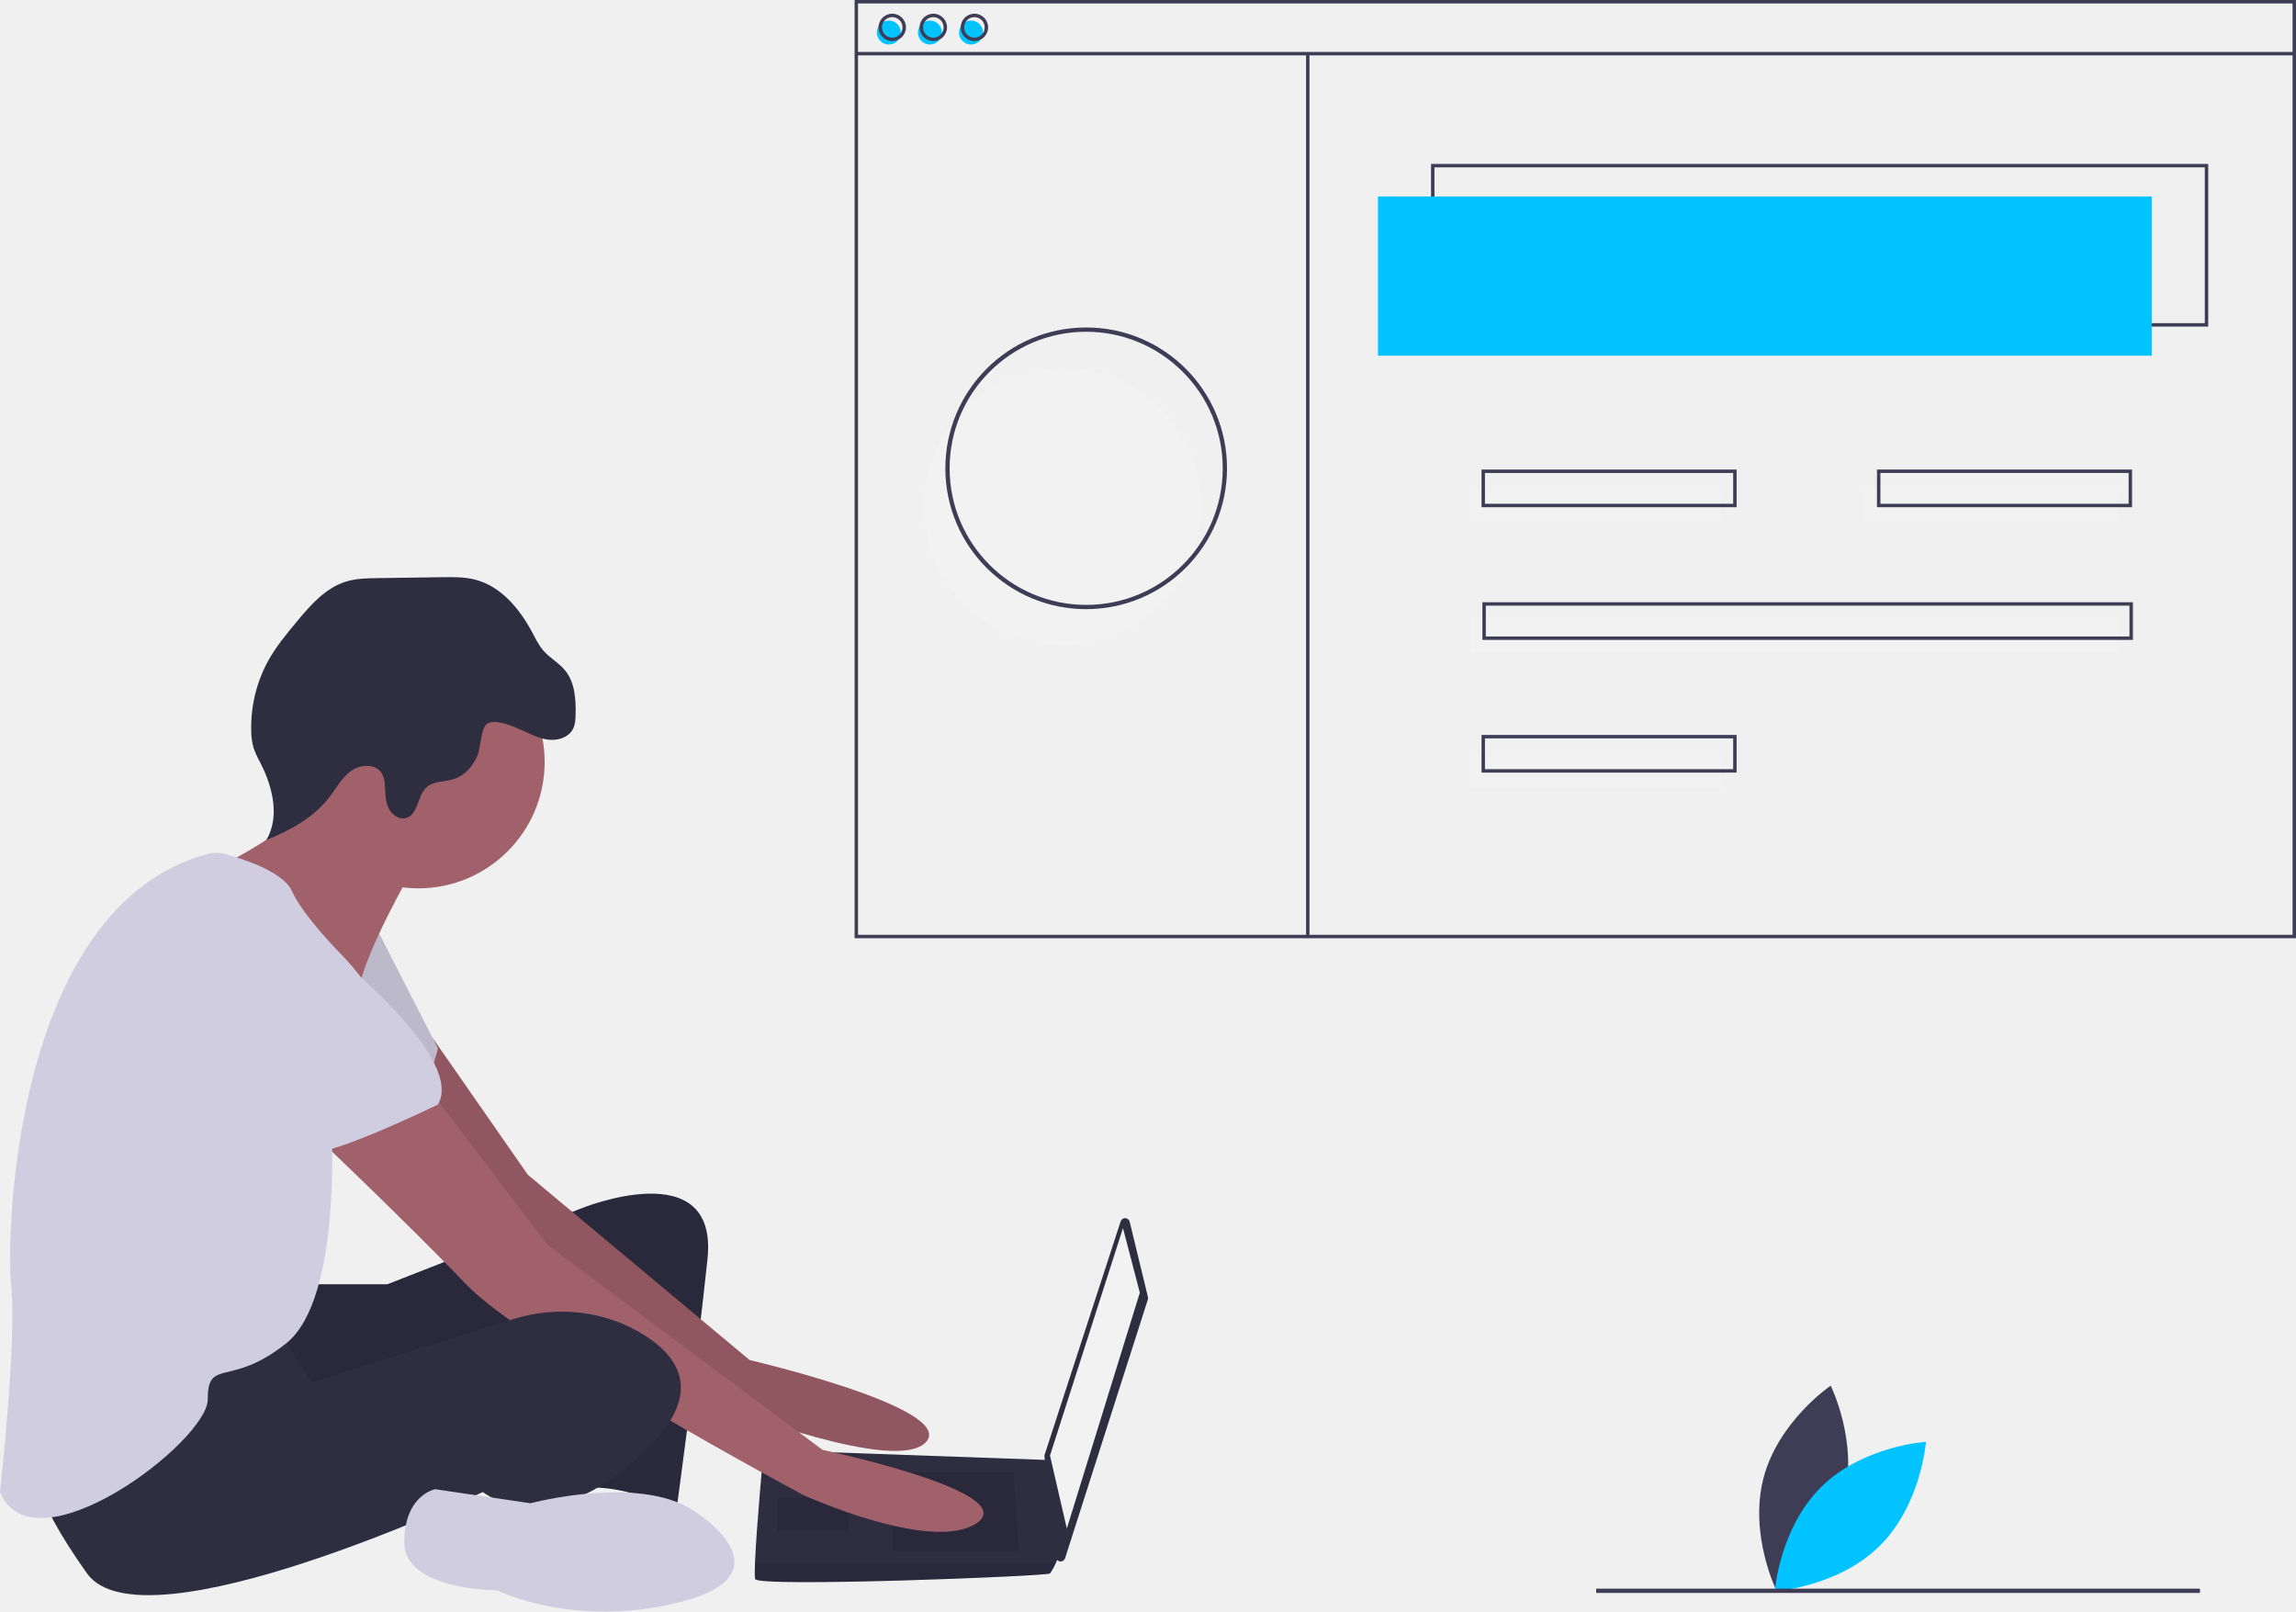
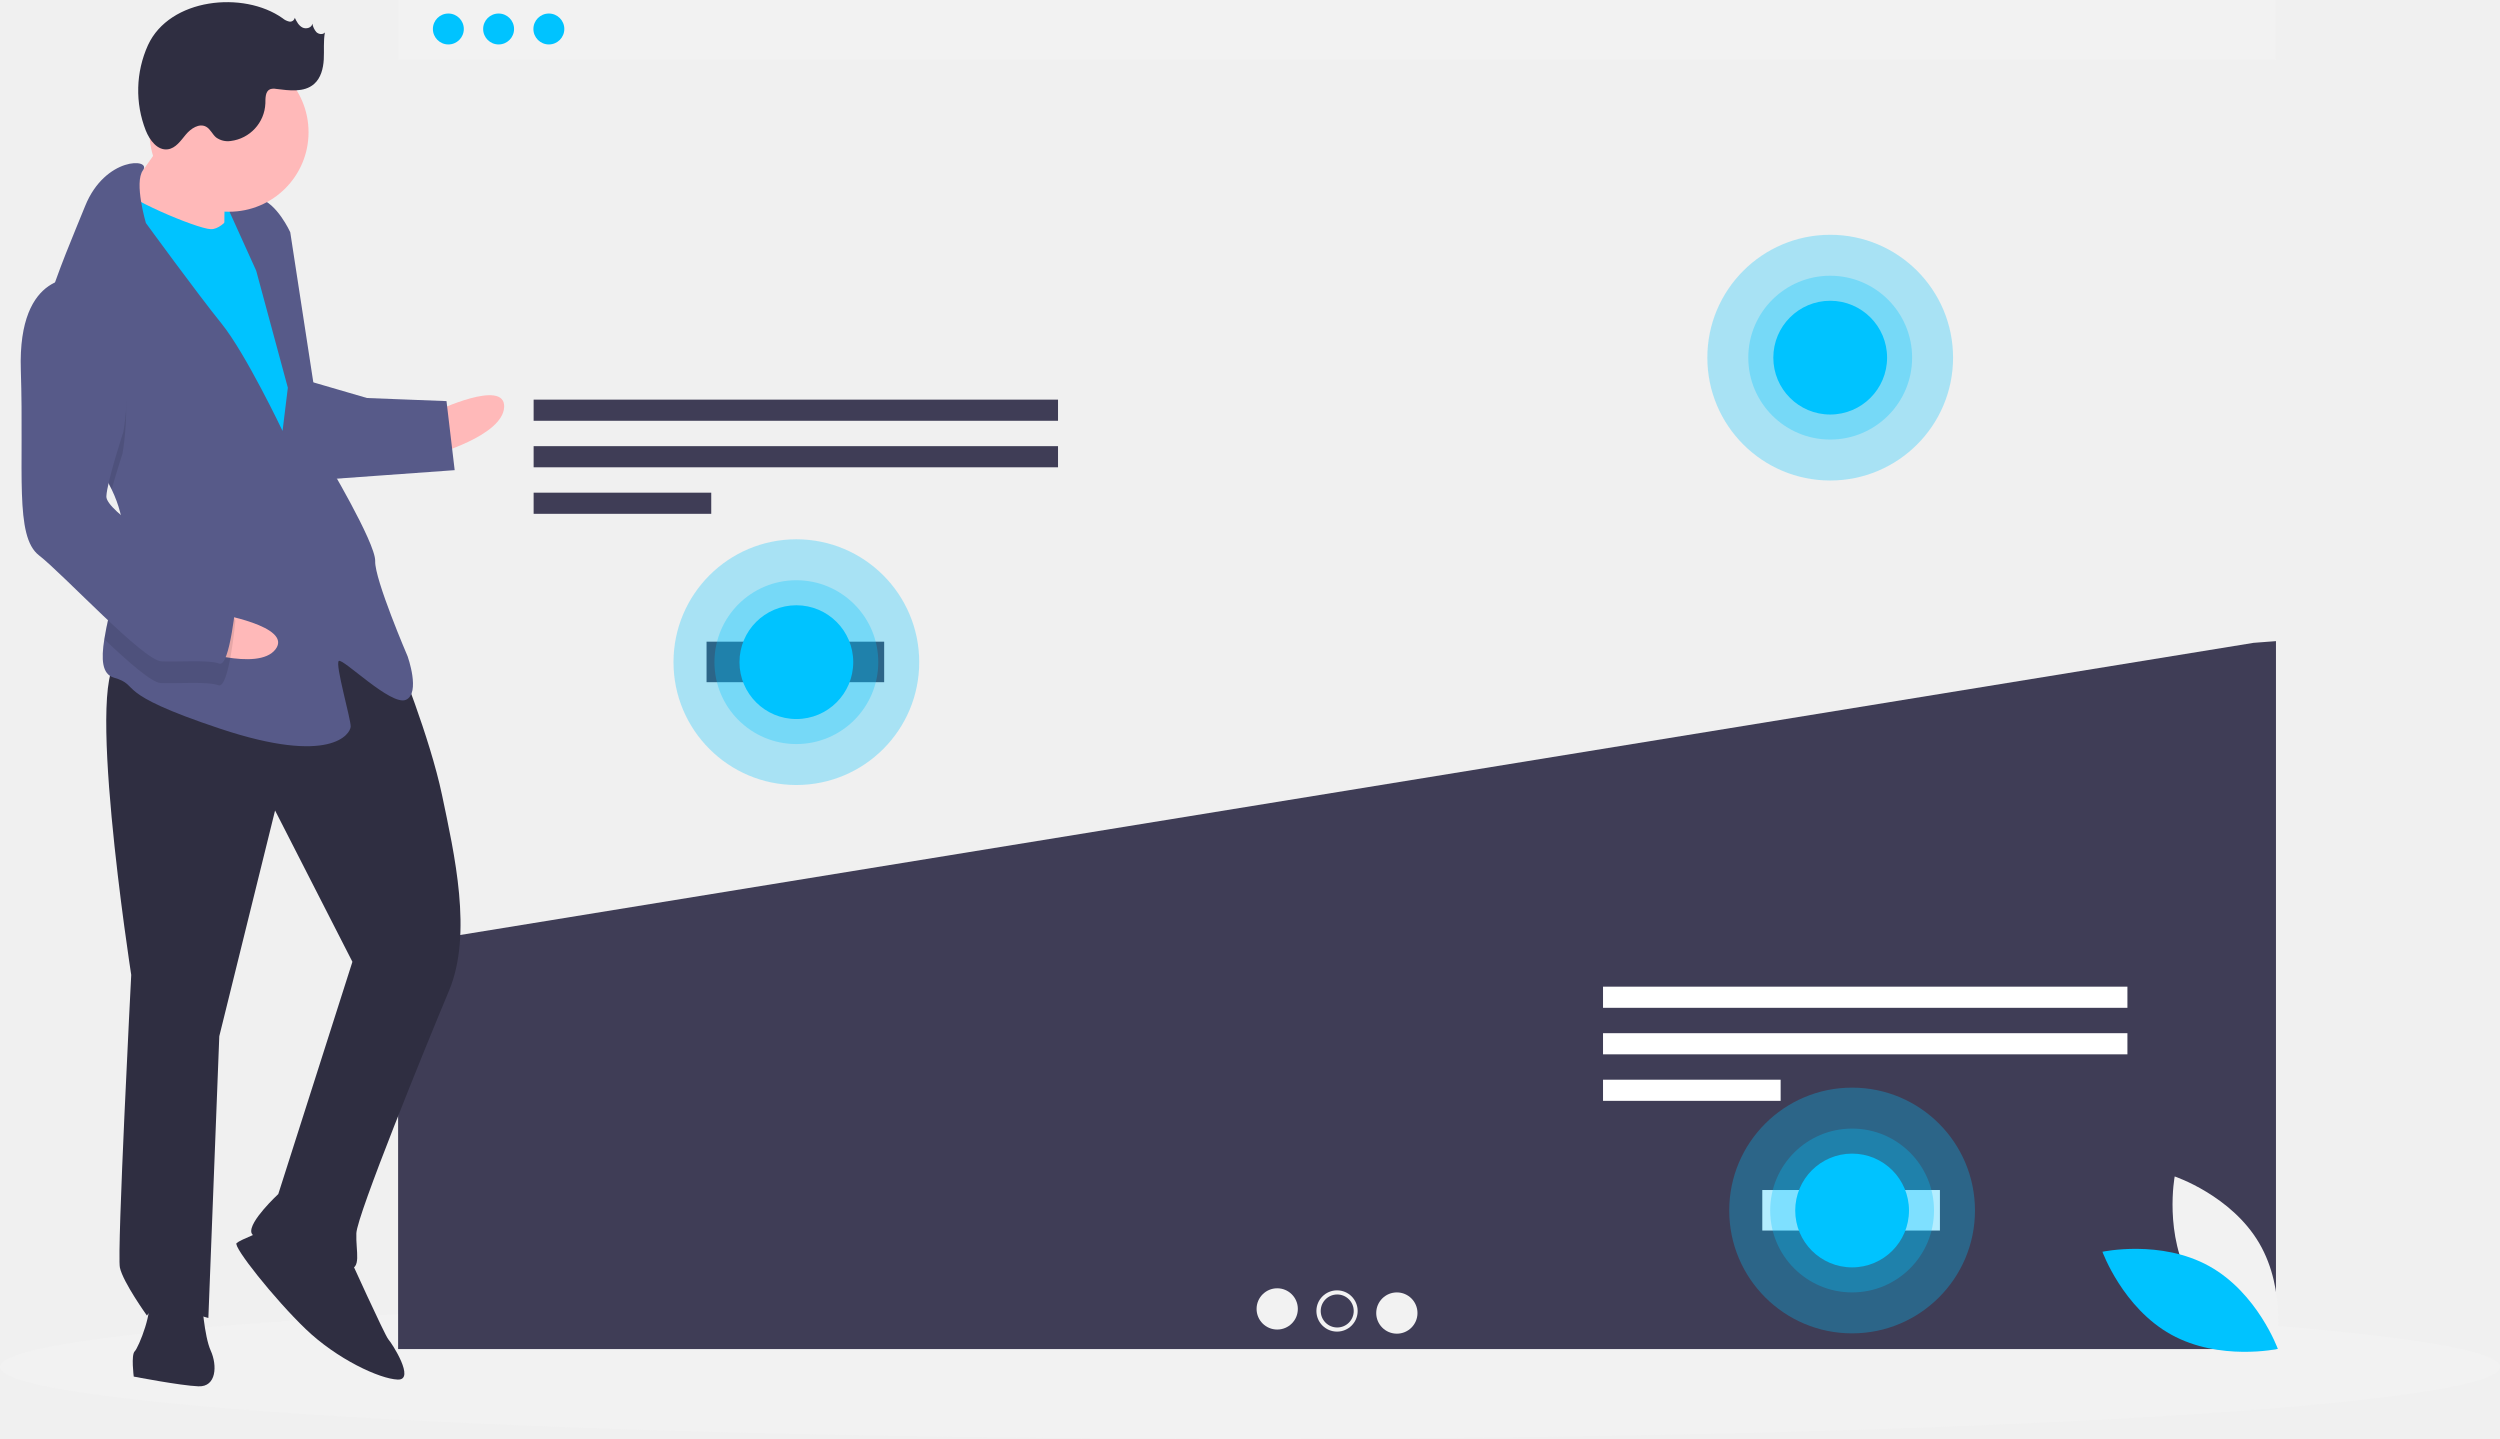
- <svg xmlns="http://www.w3.org/2000/svg" id="ade8c9af-7e2e-4eda-b5c8-b06129257226" data-name="Layer 1" width="1076.064" height="755.228" viewBox="0 0 1076.064 755.228">
-   <path d="M926.114,774.809c-6.985,26.598-31.459,43.22-31.459,43.22s-13.15-26.502-6.166-53.1,31.459-43.22,31.459-43.22S933.098,748.211,926.114,774.809Z" transform="translate(-61.96814 -72.38605)" fill="#3f3d56" />
-   <path d="M915.52,769.183c-19.563,19.327-21.751,48.831-21.751,48.831s29.528-1.831,49.091-21.159,21.751-48.831,21.751-48.831S935.082,749.855,915.52,769.183Z" transform="translate(-61.96814 -72.38605)" fill="#00c3ff" />
-   <path d="M206.702,674.194h36.841l90.788-35.526s64.472-26.315,59.209,23.684-14.473,117.103-14.473,117.103-28.947-13.158-44.736-9.21-5.263-80.262-5.263-80.262-128.945,61.841-140.787,53.946-14.473-63.157-14.473-63.157Z" transform="translate(-61.96814 -72.38605)" fill="#2f2e41" />
-   <path d="M206.702,674.194h36.841l90.788-35.526s64.472-26.315,59.209,23.684-14.473,117.103-14.473,117.103-28.947-13.158-44.736-9.21-5.263-80.262-5.263-80.262-128.945,61.841-140.787,53.946-14.473-63.157-14.473-63.157Z" transform="translate(-61.96814 -72.38605)" opacity="0.1" />
-   <path d="M264.746,558.82l44.586,64.059L413.277,709.72s96.051,22.368,82.893,38.157S402.751,732.088,402.751,732.088s-119.735-86.84-123.682-93.419S231.702,570.249,231.702,570.249Z" transform="translate(-61.96814 -72.38605)" fill="#a0616a" />
-   <path d="M264.746,558.82l44.586,64.059L413.277,709.72s96.051,22.368,82.893,38.157S402.751,732.088,402.751,732.088s-119.735-86.84-123.682-93.419S231.702,570.249,231.702,570.249Z" transform="translate(-61.96814 -72.38605)" opacity="0.1" />
-   <path d="M238.281,507.092l28.947,56.578s-6.579,27.631-17.105,30.263-55.262-34.21-55.262-34.21Z" transform="translate(-61.96814 -72.38605)" fill="#d0cde1" />
-   <path d="M238.281,507.092l28.947,56.578s-6.579,27.631-17.105,30.263-55.262-34.21-55.262-34.21Z" transform="translate(-61.96814 -72.38605)" opacity="0.1" />
-   <path d="M591.419,644.9,599.97,680.172a2.203,2.203,0,0,1-.043,1.19L561.14,802.574a2.203,2.203,0,0,1-4.287-.423l-5.366-47.219a2.203,2.203,0,0,1,.094-.931L587.184,644.737A2.203,2.203,0,0,1,591.419,644.9Z" transform="translate(-61.96814 -72.38605)" fill="#2f2e41" />
-   <polygon points="526.306 575.493 534.2 605.756 499.99 716.28 492.096 682.07 526.306 575.493" fill="#f2f2f2" />
-   <path d="M415.909,812.35c1.316,3.947,136.839-1.316,138.155-2.632a28.561,28.561,0,0,0,2.895-5.263c1.237-2.632,2.368-5.263,2.368-5.263L554.064,756.588l-134.208-4.763s-3.355,36.105-4.039,52.631C415.646,808.626,415.646,811.56,415.909,812.35Z" transform="translate(-61.96814 -72.38605)" fill="#2f2e41" />
-   <polygon points="474.991 689.965 477.622 726.806 418.413 726.806 418.413 689.965 474.991 689.965" opacity="0.1" />
-   <polygon points="398.677 701.806 399.03 701.736 397.361 717.596 364.467 717.596 364.467 701.806 398.677 701.806" opacity="0.1" />
-   <path d="M415.909,812.35c1.316,3.947,136.839-1.316,138.155-2.632a28.561,28.561,0,0,0,2.895-5.263H415.817C415.646,808.626,415.646,811.56,415.909,812.35Z" transform="translate(-61.96814 -72.38605)" opacity="0.1" />
-   <circle cx="196.049" cy="357.076" r="59.209" fill="#a0616a" />
-   <path d="M254.07,482.093s-19.736,34.21-23.684,52.631-59.209-36.841-59.209-36.841l-7.237-19.079s51.973-24.342,48.025-44.078S254.07,482.093,254.07,482.093Z" transform="translate(-61.96814 -72.38605)" fill="#a0616a" />
-   <path d="M264.596,584.722l53.946,71.051,128.945,96.051s93.419,19.736,72.367,34.21-81.577-13.158-81.577-13.158S308.016,703.141,280.385,674.194s-78.946-77.63-78.946-77.63Z" transform="translate(-61.96814 -72.38605)" fill="#a0616a" />
-   <path d="M192.229,695.247,208.018,720.246l94.231-29.646c20.676-6.505,43.348-4.111,61.687,7.442,16.447,10.362,26.973,26.809,3.289,51.15-47.368,48.683-78.946,22.368-78.946,22.368S129.072,846.559,102.757,809.718s-27.631-55.262-27.631-55.262S176.44,691.299,192.229,695.247Z" transform="translate(-61.96814 -72.38605)" fill="#2f2e41" />
-   <path d="M389.593,782.087s42.104,27.631-7.895,40.789-86.84-5.263-86.84-5.263-43.42,0-43.42-22.368,14.473-25,14.473-25l44.736,6.579S364.594,762.351,389.593,782.087Z" transform="translate(-61.96814 -72.38605)" fill="#d0cde1" />
-   <path d="M306.589,414.568c4.03,1.797,8.026,3.923,12.408,4.444s9.371-1.008,11.444-4.903c1.12-2.104,1.248-4.578,1.3-6.961.158-7.225-.364-15.036-4.943-20.627-2.914-3.559-7.167-5.802-10.184-9.274-2.161-2.488-3.599-5.503-5.148-8.411-5.866-11.017-14.551-21.606-26.622-24.782-5.04-1.326-10.328-1.262-15.539-1.188l-30.397.429c-4.919.069-9.914.15-14.623,1.574-9.784,2.958-16.908,11.186-23.432,19.054-4.881,5.887-9.775,11.834-13.439,18.547a65.079,65.079,0,0,0-7.714,31.887,29.833,29.833,0,0,0,1.093,8.437,46.822,46.822,0,0,0,3.316,7.284c5.7,11.197,9.085,25.182,2.665,35.983,11.152-4.555,22.186-10.528,29.542-20.068,3.291-4.267,5.872-9.263,10.258-12.395s11.532-3.403,14.346,1.193a12.857,12.857,0,0,1,1.451,6.022c.206,3.45.2,7.033,1.663,10.164s4.947,5.658,8.273,4.721c5.729-1.614,5.18-10.406,9.593-14.4,3.351-3.033,8.521-2.453,12.826-3.83,5.016-1.604,8.779-5.95,10.924-10.759,1.63-3.656,1.606-13.223,4.691-15.203C294.208,409.022,303.004,412.969,306.589,414.568Z" transform="translate(-61.96814 -72.38605)" fill="#2f2e41" />
-   <path d="M159.24,472.562a15.616,15.616,0,0,1,8.128.021c8.446,2.268,27.38,8.27,31.44,17.405,5.263,11.842,23.684,30.263,23.684,30.263s25,25,19.736,42.104-25,36.841-25,36.841,5.263,81.577-21.052,102.63-36.841,6.579-36.841,26.315S77.757,809.718,61.968,771.561c0,0,7.895-71.051,5.263-96.051C64.638,650.871,68.434,497.145,159.24,472.562Z" transform="translate(-61.96814 -72.38605)" fill="#d0cde1" />
-   <path d="M201.439,505.777s80.262,59.209,65.788,84.209c0,0-48.683,23.684-59.209,22.368s-51.315-47.368-61.841-51.315S130.388,486.04,201.439,505.777Z" transform="translate(-61.96814 -72.38605)" fill="#d0cde1" />
-   <circle cx="498.064" cy="237.458" r="65" fill="#f2f2f2" />
-   <path d="M1096.898,225.427H732.649V149.207H1096.898ZM734.254,223.822h361.039v-73.01H734.254Z" transform="translate(-61.96814 -72.38605)" fill="#3f3d56" />
-   <rect x="645.809" y="92.065" width="362.644" height="74.615" fill="#00c3ff" />
-   <circle cx="416.565" cy="15.244" r="5.616" fill="#00c3ff" />
-   <circle cx="435.82" cy="15.244" r="5.616" fill="#00c3ff" />
-   <circle cx="455.076" cy="15.244" r="5.616" fill="#00c3ff" />
-   <path d="M1138.032,512.052H462.487V72.386h675.545Zm-673.94-1.605h672.336V73.991H464.092Z" transform="translate(-61.96814 -72.38605)" fill="#3f3d56" />
-   <rect x="401.321" y="24.338" width="673.94" height="1.605" fill="#3f3d56" />
-   <path d="M480.138,91.641a6.418,6.418,0,1,1,6.418-6.418A6.426,6.426,0,0,1,480.138,91.641Zm0-11.232a4.814,4.814,0,1,0,4.814,4.814A4.819,4.819,0,0,0,480.138,80.409Z" transform="translate(-61.96814 -72.38605)" fill="#3f3d56" />
-   <path d="M499.393,91.641a6.418,6.418,0,1,1,6.418-6.418A6.426,6.426,0,0,1,499.393,91.641Zm0-11.232a4.814,4.814,0,1,0,4.814,4.814A4.819,4.819,0,0,0,499.393,80.409Z" transform="translate(-61.96814 -72.38605)" fill="#3f3d56" />
-   <path d="M518.649,91.641A6.418,6.418,0,1,1,525.067,85.223,6.426,6.426,0,0,1,518.649,91.641Zm0-11.232a4.814,4.814,0,1,0,4.814,4.814A4.819,4.819,0,0,0,518.649,80.409Z" transform="translate(-61.96814 -72.38605)" fill="#3f3d56" />
-   <rect x="612.109" y="25.14" width="1.605" height="414.346" fill="#3f3d56" />
-   <rect x="688.733" y="228.859" width="117.94" height="16.046" fill="#f2f2f2" />
-   <rect x="874.067" y="228.859" width="117.94" height="16.046" fill="#f2f2f2" />
-   <path d="M875.861,310.07H756.317V292.42H875.861Zm-117.94-1.605H874.257V294.024H757.922Z" transform="translate(-61.96814 -72.38605)" fill="#3f3d56" />
-   <rect x="688.733" y="353.217" width="117.94" height="16.046" fill="#f2f2f2" />
-   <path d="M875.861,434.428H756.317V416.778H875.861Zm-117.94-1.605H874.257V418.382H757.922Z" transform="translate(-61.96814 -72.38605)" fill="#3f3d56" />
-   <rect x="689.134" y="289.433" width="303.273" height="16.046" fill="#f2f2f2" />
-   <path d="M1061.596,372.249H756.718V354.599h304.878ZM758.323,370.645h301.669V356.203H758.323Z" transform="translate(-61.96814 -72.38605)" fill="#3f3d56" />
-   <path d="M1061.195,310.07H941.651V292.42H1061.195Zm-117.94-1.605h116.335V294.024H943.255Z" transform="translate(-61.96814 -72.38605)" fill="#3f3d56" />
-   <path d="M571.032,357.844a66,66,0,1,1,66-66A66.075,66.075,0,0,1,571.032,357.844Zm0-130a64,64,0,1,0,64,64A64.073,64.073,0,0,0,571.032,227.844Z" transform="translate(-61.96814 -72.38605)" fill="#3f3d56" />
-   <rect x="748.064" y="744.458" width="283" height="2" fill="#3f3d56" />
+ <svg xmlns="http://www.w3.org/2000/svg" id="f0a8f4ba-cc2b-4400-9e08-d246a0bad060" data-name="Layer 1" width="1098.75" height="632.37" viewBox="0 0 1098.75 632.37">
+   <ellipse cx="549.375" cy="600.774" rx="549.375" ry="31.597" fill="#f2f2f2" />
+   <rect x="174.967" width="825.318" height="26.257" fill="#f2f2f2" />
+   <circle cx="197.053" cy="12.741" r="6.795" fill="#00c3ff" />
+   <circle cx="219.138" cy="12.741" r="6.795" fill="#00c3ff" />
+   <circle cx="241.223" cy="12.741" r="6.795" fill="#00c3ff" />
+   <polygon points="175.552 415.277 174.967 415.779 174.967 592.903 1000.285 592.903 1000.285 281.779 990.449 282.525 175.552 415.277" fill="#3f3d56" />
+   <rect x="234.529" y="175.641" width="230.47" height="9.293" fill="#3f3d56" />
+   <rect x="234.529" y="196.086" width="230.47" height="9.293" fill="#3f3d56" />
+   <rect x="234.529" y="216.531" width="78.063" height="9.293" fill="#3f3d56" />
+   <rect x="704.529" y="433.641" width="230.47" height="9.293" fill="#fff" />
+   <rect x="704.529" y="454.086" width="230.47" height="9.293" fill="#fff" />
+   <rect x="704.529" y="474.531" width="78.063" height="9.293" fill="#fff" />
+   <circle cx="561.335" cy="575.269" r="9.066" fill="#f2f2f2" />
+   <circle cx="587.626" cy="576.176" r="9.066" fill="#f2f2f2" />
+   <circle cx="613.917" cy="577.082" r="9.066" fill="#f2f2f2" />
+   <circle cx="587.709" cy="576.176" r="7.253" fill="#3f3d56" />
+   <rect x="310.529" y="282.014" width="78.063" height="17.81" fill="#3f3d56" />
+   <rect x="774.529" y="523.014" width="78.063" height="17.81" fill="#fff" />
+   <circle cx="350" cy="291.014" r="54" fill="#00c3ff" opacity="0.3" />
+   <circle cx="350" cy="291.014" r="36" fill="#00c3ff" opacity="0.3" />
+   <circle cx="350" cy="291.014" r="25" fill="#00c3ff" />
+   <circle cx="804.375" cy="157.185" r="54" fill="#00c3ff" opacity="0.3" />
+   <circle cx="804.375" cy="157.185" r="36" fill="#00c3ff" opacity="0.3" />
+   <circle cx="804.375" cy="157.185" r="25" fill="#00c3ff" />
+   <circle cx="814" cy="532.014" r="54" fill="#00c3ff" opacity="0.3" />
+   <circle cx="814" cy="532.014" r="36" fill="#00c3ff" opacity="0.3" />
+   <circle cx="814" cy="532.014" r="25" fill="#00c3ff" />
+   <rect x="141.093" y="215.02" width="22.242" height="28.597" transform="translate(244.8029 330.5492) rotate(-177.7793)" fill="#00c3ff" />
+   <path d="M241.915,314.679s30.779-14.706,30.286-2.005-31.025,21.056-31.025,21.056Z" transform="translate(-50.625 -133.8148)" fill="#ffb9b9" />
+   <path d="M225.028,422.139S239.549,457.681,244.915,483.328s13.536,60.942,3.026,85.974-40.392,98.599-40.7,106.537,2.559,15.999-3.791,15.752-40.907-11.126-42.31-15.95,11.79-17.032,11.79-17.032l32.577-102.082L171.518,490.021l-24.516,99.215-4.802,123.828s-23.567-7.274-26.988-1.047c0,0-10.559-14.719-11.9-21.131s4.987-128.591,4.987-128.591-21.632-139.163-4.169-138.486S189.992,382.622,225.028,422.139Z" transform="translate(-50.625 -133.8148)" fill="#2f2e41" />
+   <path d="M203.696,685.241s16.109,35.603,17.635,37.252,12.023,17.955,4.085,17.648-26.68-8.984-40.476-22.239-31.984-36.219-30.335-37.745,12.947-5.858,12.947-5.858Z" transform="translate(-50.625 -133.8148)" fill="#2f2e41" />
+   <path d="M139.333,705.004s.972,15.937,3.901,22.41,2.559,15.999-5.378,15.691-28.453-4.283-28.453-4.283-1.218-9.587.431-11.113,8.676-18.743,5.686-23.628S139.333,705.004,139.333,705.004Z" transform="translate(-50.625 -133.8148)" fill="#2f2e41" />
+   <path d="M127.589,187.821s-16.922,26.373-23.518,32.477,11.962,19.543,11.962,19.543l33.215,4.468s-.418-30.225,1.293-33.338S127.589,187.821,127.589,187.821Z" transform="translate(-50.625 -133.8148)" fill="#ffb9b9" />
+   <path d="M156.46,222.329s-6.843,12.454-13.193,12.208-39.196-14.239-40.599-19.064-10.88,34.557-10.88,34.557L172.16,391.471l19.605-13.549-9.499-83.045-7.802-44.821Z" transform="translate(-50.625 -133.8148)" fill="#00c3ff" />
+   <path d="M99.704,348.913c3.206,6.707,5.208,13.7,4.931,20.86-.012.318-.025.635-.053.952-.761,14.693-6.173,31.686-8.115,44.044-1.409,8.865-1.008,15.336,4.18,16.856,12.577,3.668-1.834,6.289,46.826,22.485s57.152,2.216,57.275-.959-6.891-27.296-5.242-28.822,23.074,19.974,29.548,17.045.739-19.051.739-19.051-14.583-33.954-14.275-41.892-22.089-45.375-22.089-45.375L178.193,235.891s-5.858-12.947-13.734-14.842-14.411,2.621-14.411,2.621L163.228,252.8l13.905,51.417-2.326,18.989s-16.17-34.016-26.791-47.147-33.264-44.218-33.264-44.218-5.286-17.837-1.296-23.168c3.991-5.346-16.647-6.147-25.446,15.771-4.664,11.616-12.236,28.939-16.979,45.068-4.227,14.289-6.223,27.646-2.036,35.281C75.396,316.457,91.496,331.789,99.704,348.913Z" transform="translate(-50.625 -133.8148)" fill="#575a89" />
+   <path d="M68.996,304.794c6.4,11.664,22.5,26.995,30.708,44.119,2.144-7.723,4.759-15.715,4.759-15.715s10.031-53.669-19.64-67.539a19.858,19.858,0,0,0-13.791,3.853C66.805,283.801,64.808,297.159,68.996,304.794Z" transform="translate(-50.625 -133.8148)" opacity="0.1" />
+   <path d="M186.782,301.411l25.154,7.335,34.926,1.354,3.593,30.348L193.057,344.583S178.721,304.279,186.782,301.411Z" transform="translate(-50.625 -133.8148)" fill="#575a89" />
+   <path d="M145.764,403.451s33.652,5.583,25.971,15.71-37.492-.52-37.492-.52Z" transform="translate(-50.625 -133.8148)" fill="#ffb9b9" />
+   <path d="M104.581,370.725c-.761,14.693-6.173,31.686-8.115,44.044,10.72,10.146,20.914,19.095,24.756,19.244,7.938.308,20.7-.787,25.401.985s7.458-28.33,7.458-28.33-2.806-9.648-15.321-14.904C130.312,388.21,114.119,378.567,104.581,370.725Z" transform="translate(-50.625 -133.8148)" opacity="0.1" />
+   <path d="M85.192,256.134s-26.865-4.222-25.414,40.353-2.832,73.027,7.973,81.396,45.903,46.298,53.84,46.606,20.7-.787,25.401.985,7.458-28.33,7.458-28.33S151.645,387.495,139.129,382.24s-42.002-23.888-41.756-30.238,7.458-28.33,7.458-28.33S114.863,270.004,85.192,256.134Z" transform="translate(-50.625 -133.8148)" fill="#575a89" />
+   <circle cx="100.654" cy="58.105" r="34.952" fill="#ffb9b9" />
+   <path d="M174.814,141.823a6.749,6.749,0,0,0,2.939,1.475,2.097,2.097,0,0,0,2.43-1.683c.8,1.658,1.702,3.426,3.335,4.277s4.157.137,4.393-1.689a7.706,7.706,0,0,0,1.774,3.744c1.013.966,2.85,1.21,3.734.125-.715,3.907-.274,7.926-.498,11.892s-1.282,8.17-4.278,10.778c-4.37,3.803-10.941,2.865-16.689,2.144a5.066,5.066,0,0,0-2.615.143c-2.152.917-2.055,3.913-2.084,6.252a17.373,17.373,0,0,1-15.212,16.497,8.709,8.709,0,0,1-6.472-1.58c-1.632-1.383-2.466-3.638-4.336-4.677-3.042-1.69-6.732.775-8.956,3.452s-4.416,5.969-7.862,6.459c-4.557.648-8.028-3.996-9.73-8.272a48.223,48.223,0,0,1,.958-37.47C125.158,132.949,157.661,129.669,174.814,141.823Z" transform="translate(-50.625 -133.8148)" fill="#2f2e41" />
+   <path d="M1013.847,697.584c12.31,20.992,37.136,29.304,37.136,29.304s4.869-25.724-7.441-46.717-37.136-29.304-37.136-29.304S1001.538,676.592,1013.847,697.584Z" transform="translate(-50.625 -133.8148)" fill="#f2f2f2" />
+   <path d="M1021.529,690.258c21.288,11.791,30.207,36.406,30.207,36.406s-25.597,5.499-46.885-6.292-30.207-36.406-30.207-36.406S1000.24,678.467,1021.529,690.258Z" transform="translate(-50.625 -133.8148)" fill="#00c3ff" />
</svg>
